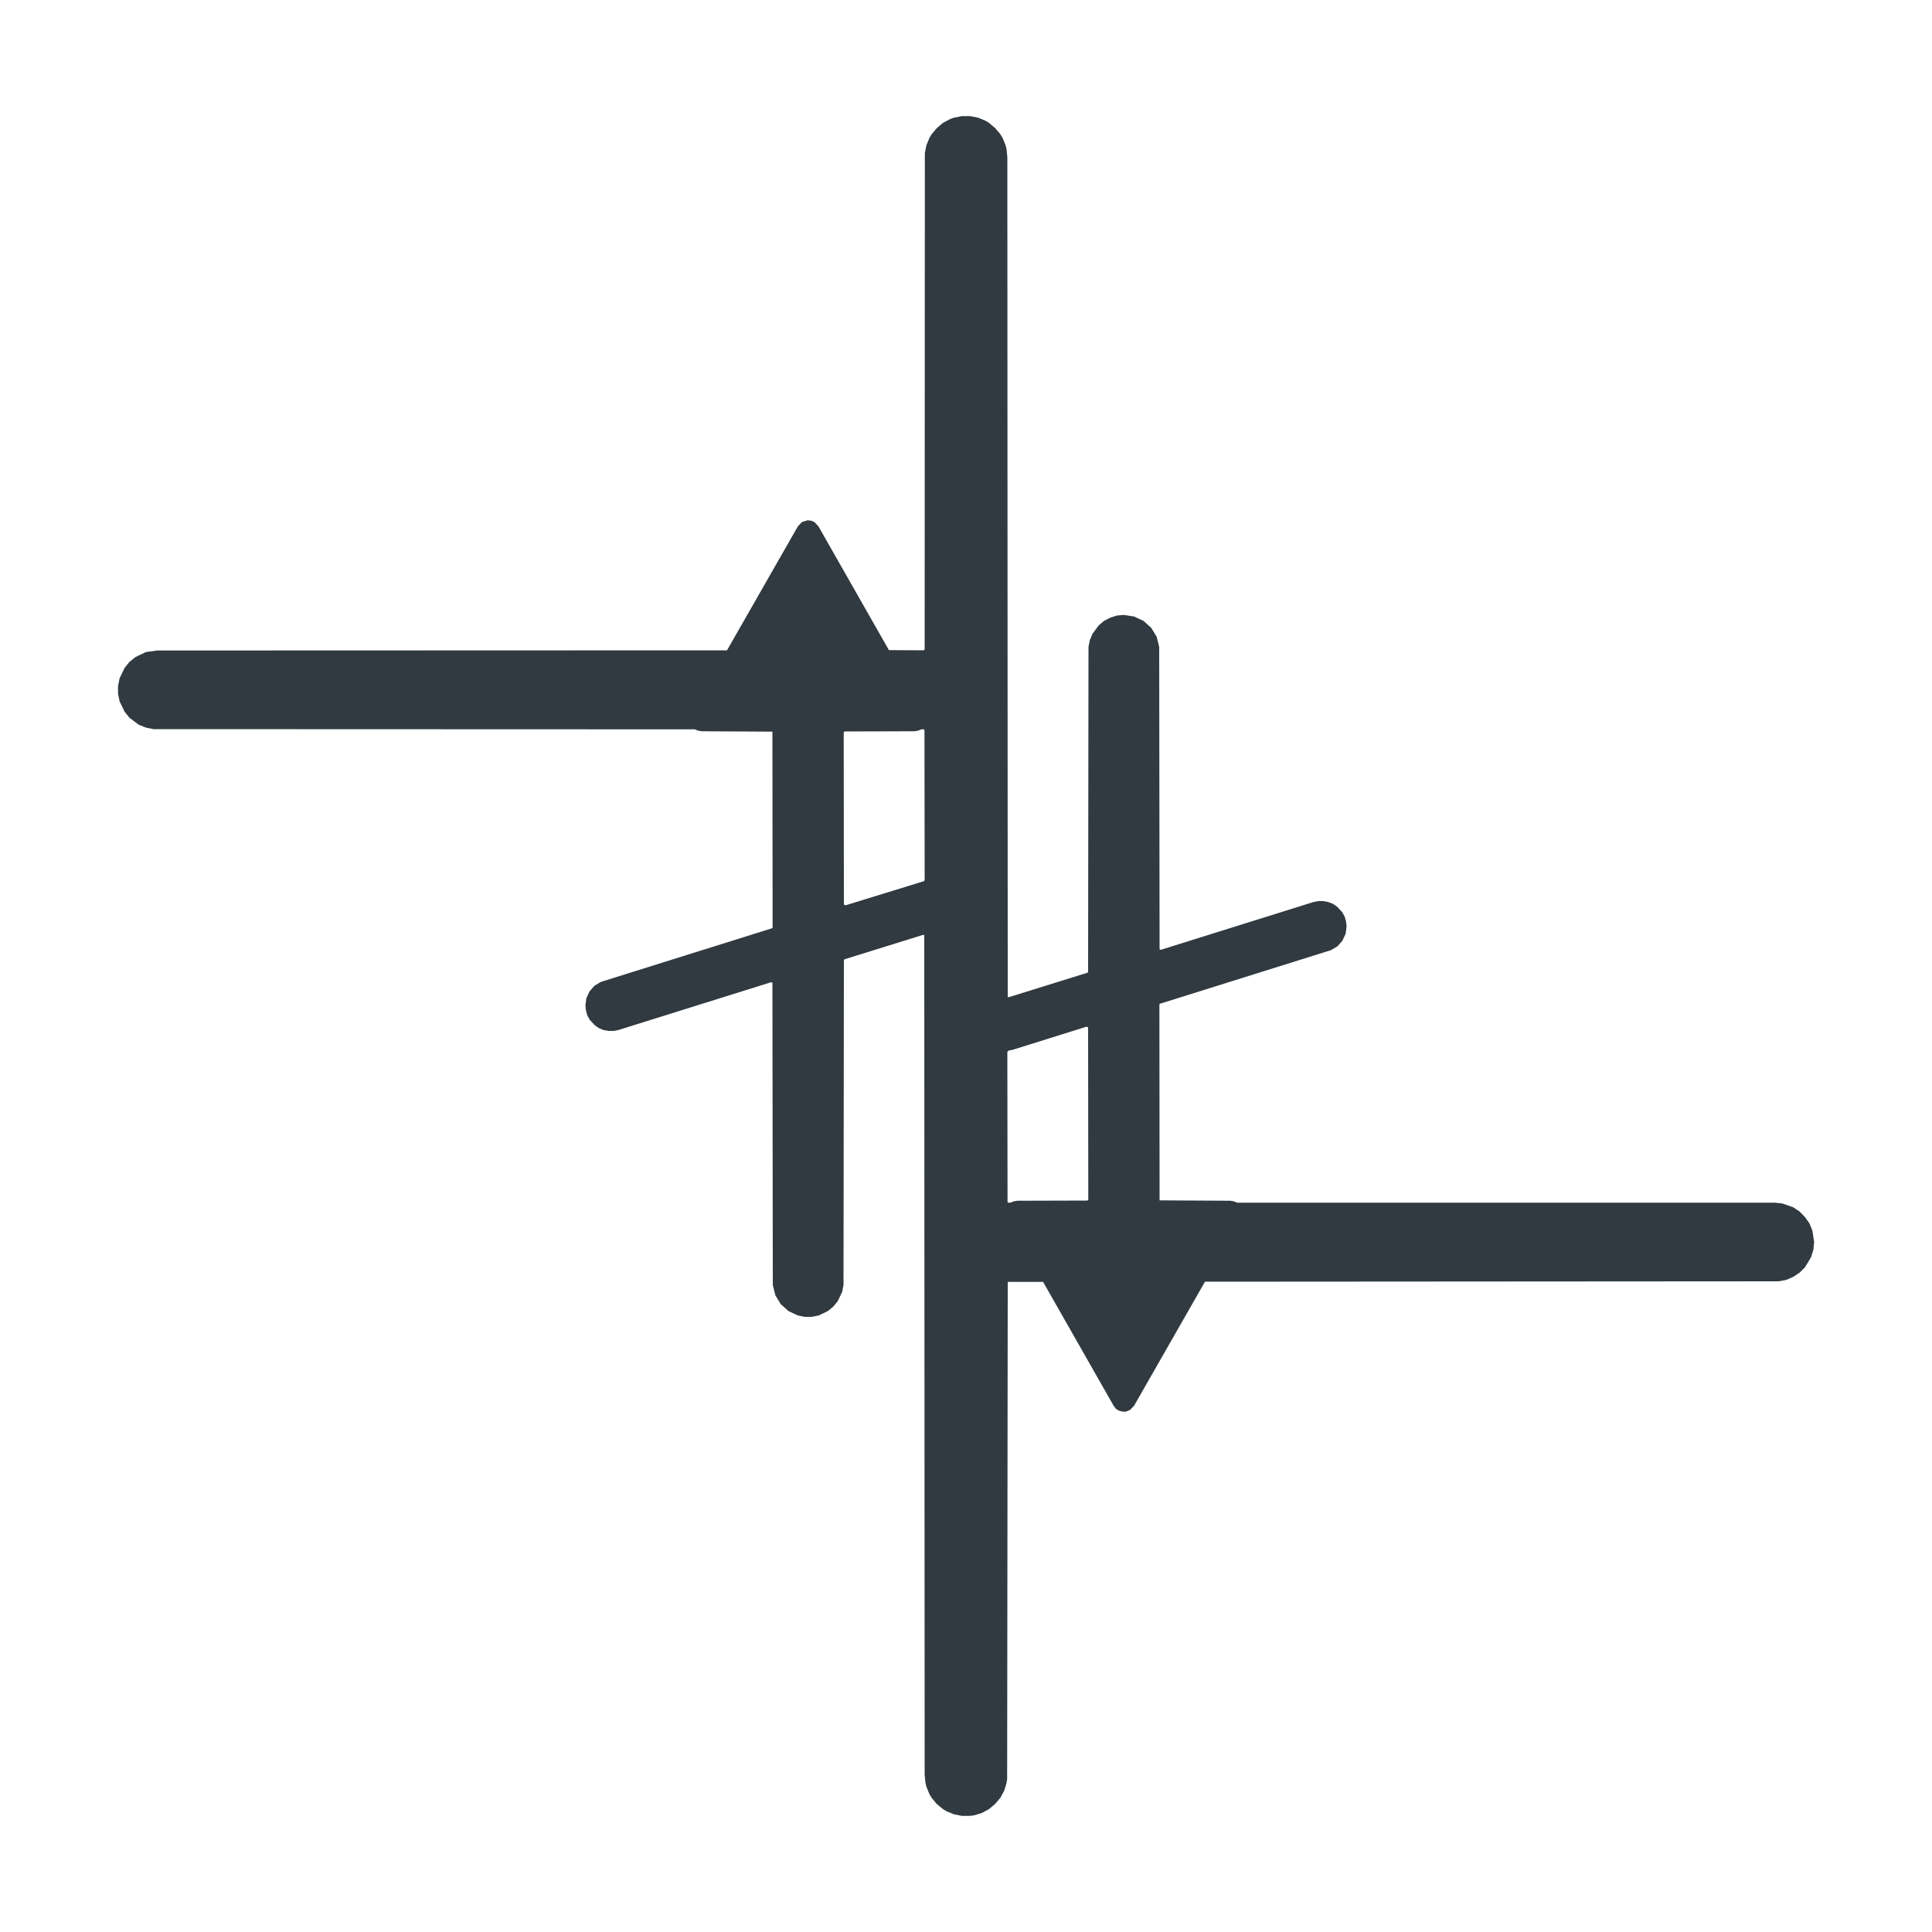
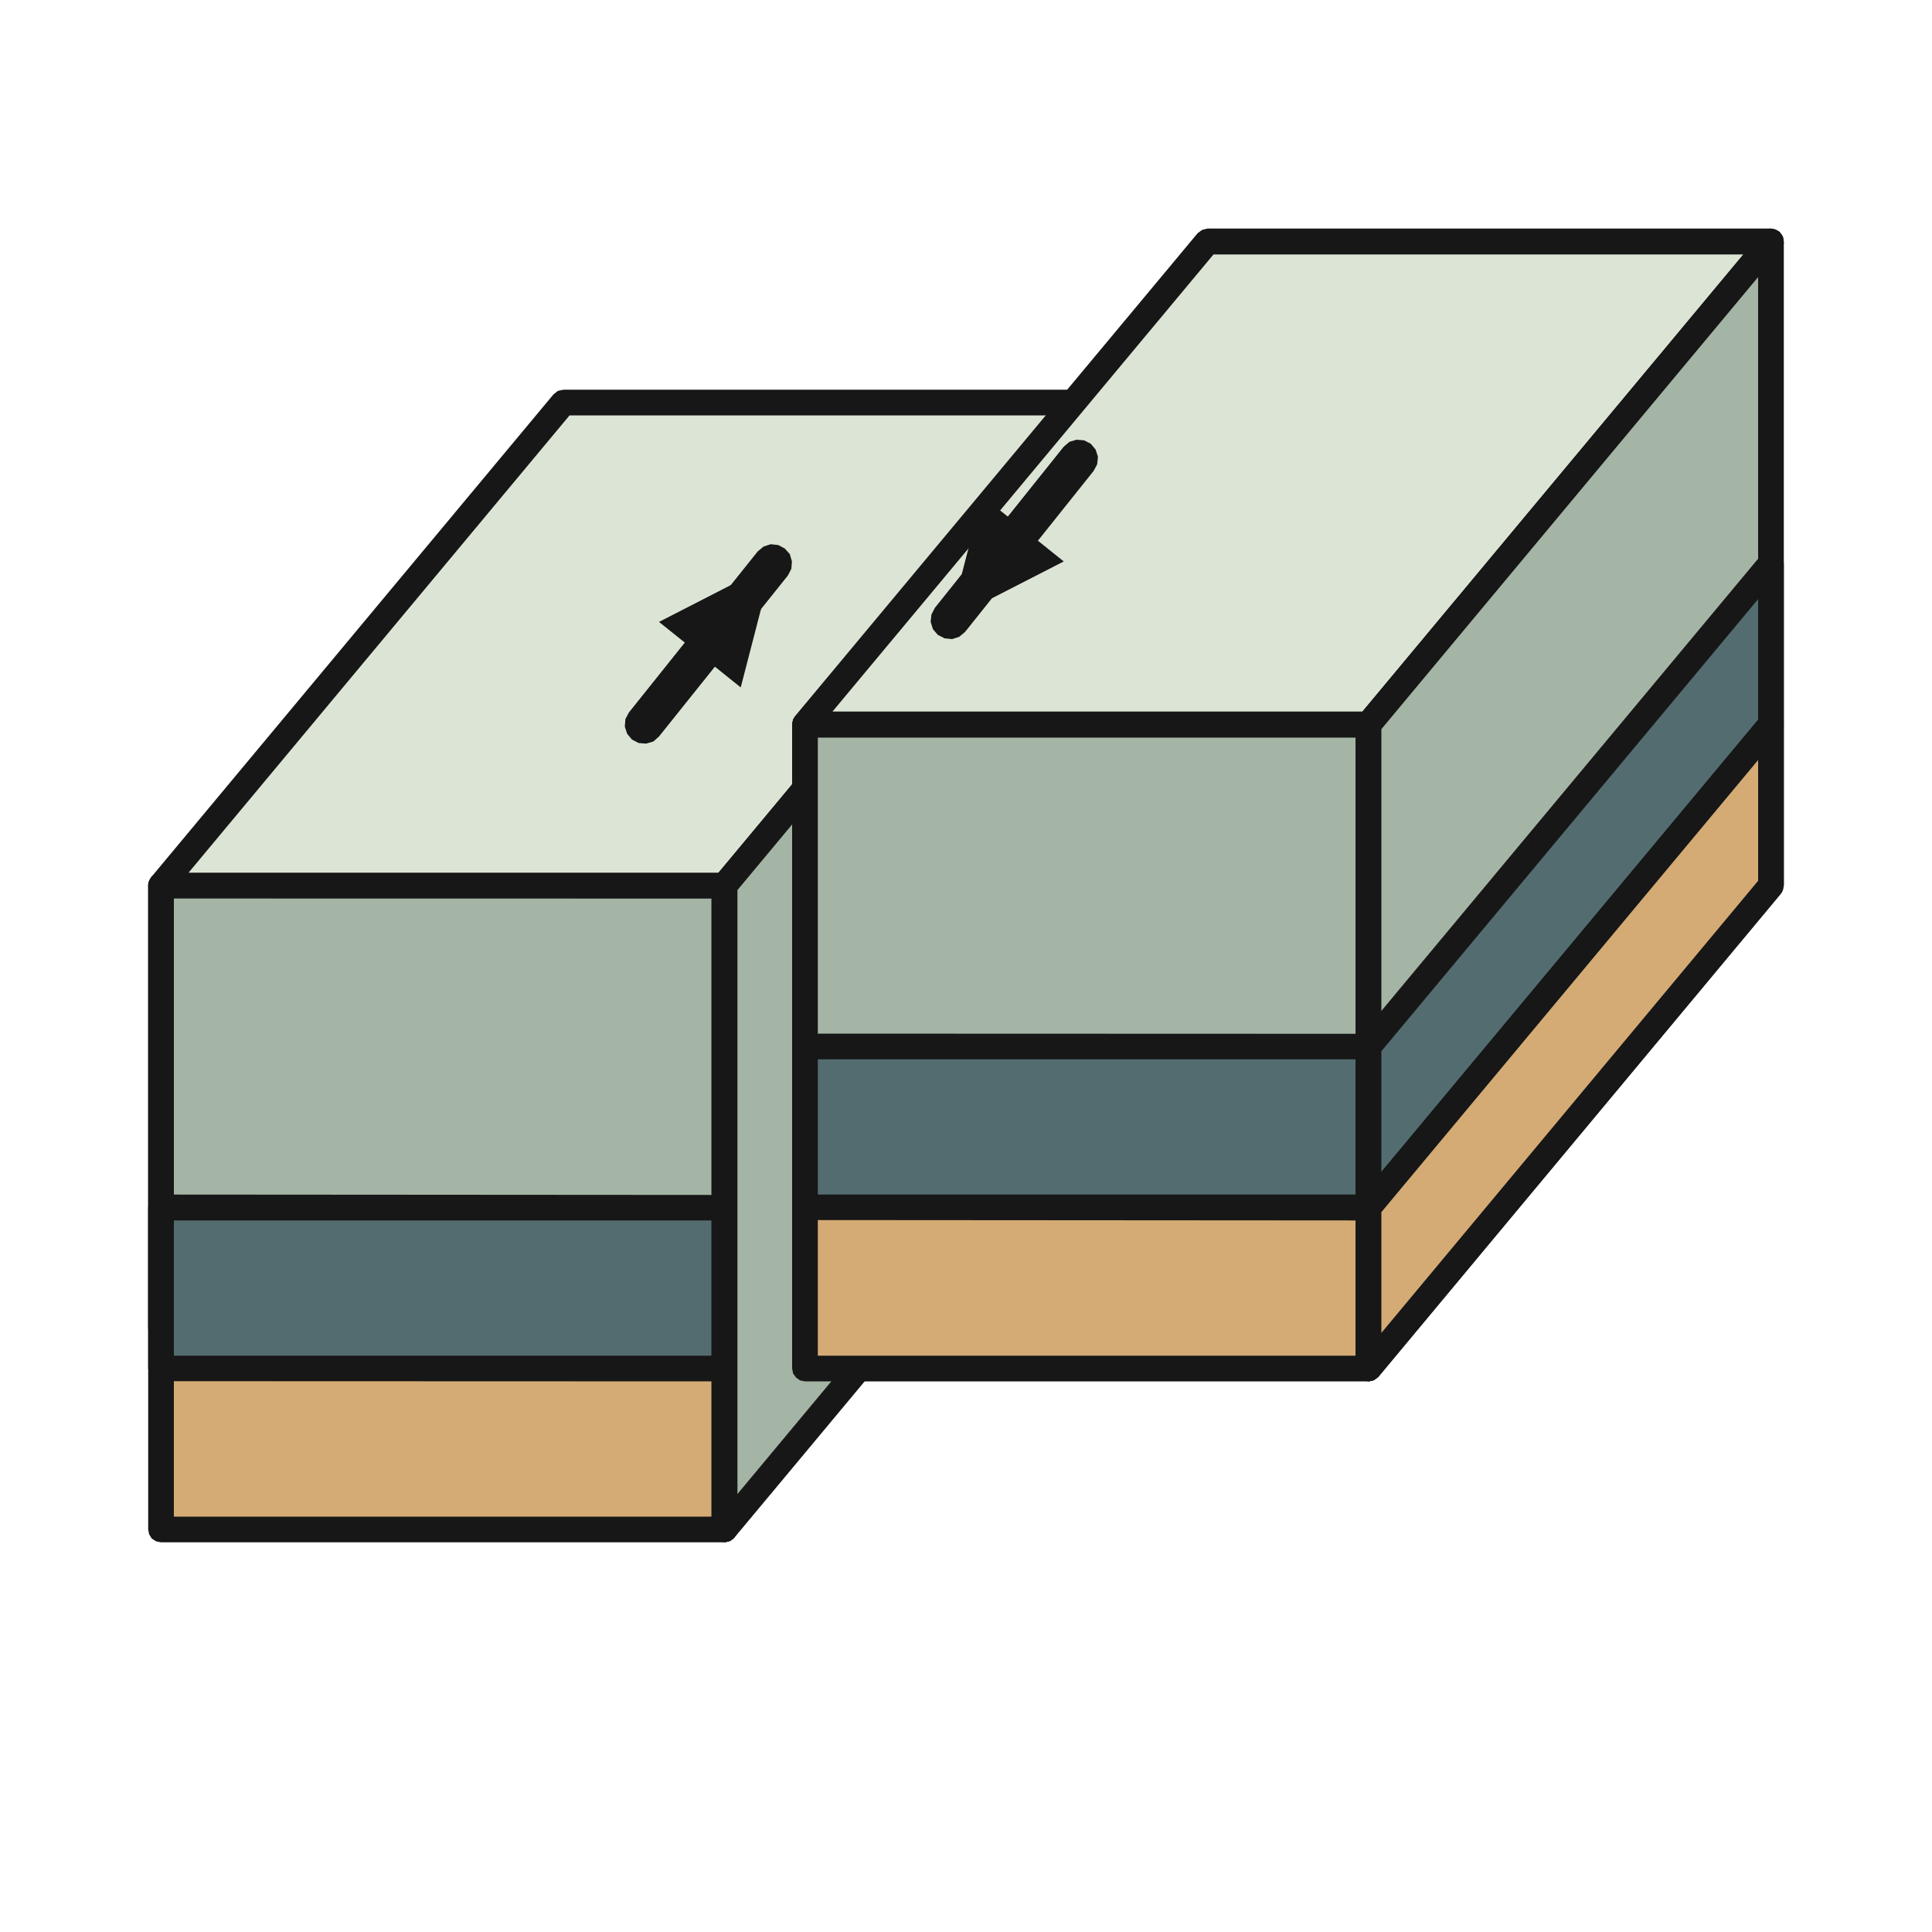
<svg xmlns="http://www.w3.org/2000/svg" viewBox="0 0 1000 1000" role="img" aria-labelledby="title desc">
-   <path fill="#303A40" d="M922.5 622.9 L928.2 624.9 L931.5 627.1 L934.3 630.0 L936.6 633.3 L938.1 637.0 L939.0 642.9 L938.6 646.9 L937.4 650.7 L934.3 655.9 L931.5 658.7 L928.2 660.9 L924.5 662.5 L920.6 663.2 L623.7 663.4 L587.0 727.6 L584.9 729.8 L582.6 730.7 L580.7 730.6 L579.0 730.1 L577.5 729.1 L576.4 727.6 L539.9 663.5 L521.6 663.5 L521.3 920.7 L521.0 922.8 L519.8 926.8 L517.8 930.5 L515.1 933.7 L511.9 936.4 L508.2 938.4 L504.2 939.6 L502.1 939.9 L497.9 939.9 L493.8 939.1 L489.9 937.5 L488.1 936.4 L484.8 933.7 L482.2 930.5 L481.1 928.7 L479.5 924.8 L479.0 922.7 L478.6 918.6 L478.4 484.0 L477.7 483.9 L437.2 496.5 L436.8 496.9 L436.6 665.2 L435.9 668.7 L433.6 673.5 L431.3 676.3 L428.5 678.6 L423.7 680.9 L420.1 681.6 L416.5 681.6 L413.0 680.9 L408.1 678.6 L404.1 675.0 L401.3 670.4 L400.0 665.1 L399.8 508.6 L399.1 508.4 L320.2 533.1 L317.7 533.6 L315.1 533.6 L312.5 533.2 L310.1 532.2 L307.9 530.7 L305.3 527.9 L304.0 525.6 L303.3 523.1 L303.0 520.5 L303.5 516.7 L305.1 513.2 L307.7 510.2 L311.1 508.2 L399.5 480.5 L399.9 480.1 L399.8 378.7 L363.2 378.5 L361.4 378.2 L359.6 377.5 L79.5 377.4 L75.5 376.6 L71.8 375.1 L67.0 371.5 L64.5 368.4 L61.9 363.0 L61.1 359.1 L61.1 355.1 L61.9 351.1 L64.5 345.7 L67.0 342.6 L70.1 340.1 L75.5 337.5 L81.4 336.7 L376.3 336.6 L413.0 272.4 L415.1 270.2 L418.0 269.3 L419.9 269.5 L421.5 270.2 L423.6 272.4 L460.1 336.5 L478.2 336.6 L478.6 336.0 L478.7 79.3 L479.5 75.2 L481.1 71.3 L482.2 69.5 L484.9 66.3 L488.1 63.6 L491.8 61.6 L493.8 60.9 L497.9 60.1 L502.1 60.1 L506.2 60.9 L510.1 62.5 L511.9 63.6 L515.1 66.3 L517.8 69.5 L518.9 71.3 L520.5 75.2 L521.0 77.3 L521.4 81.4 L521.6 516.0 L522.3 516.1 L562.8 503.5 L563.2 503.1 L563.4 334.8 L564.1 331.3 L565.5 328.0 L568.7 323.7 L571.4 321.4 L574.7 319.7 L578.1 318.6 L581.7 318.3 L587.0 319.1 L591.9 321.4 L595.9 325.0 L598.7 329.6 L600.0 334.9 L600.2 491.4 L600.9 491.6 L679.8 466.9 L682.3 466.4 L684.9 466.4 L687.5 466.9 L689.9 467.8 L692.1 469.3 L694.7 472.1 L696.0 474.4 L696.7 476.9 L697.0 479.5 L696.5 483.3 L694.8 486.9 L692.3 489.8 L688.9 491.8 L600.5 519.5 L600.1 519.9 L600.2 621.3 L636.8 621.5 L638.6 621.8 L640.4 622.5 L918.6 622.5 Z M522.0 543.8 L521.4 544.5 L521.5 622.1 L521.8 622.5 L523.0 622.5 L524.8 621.8 L526.6 621.5 L562.9 621.4 L563.3 620.8 L563.2 531.8 L562.4 531.4 L524.4 543.3 Z M437.6 468.6 L478.2 456.1 L478.6 455.5 L478.5 377.9 L478.2 377.5 L477.0 377.5 L475.2 378.2 L473.4 378.5 L437.1 378.6 L436.7 379.2 L436.8 468.2 Z" />
+   <path fill="#d5ab75" d="M83.3 458.3 L375.0 458.3 L375.0 791.7 L83.3 791.7 Z" />
+   <path fill="#171717" d="M76.7 458.3 L77.2 455.8 L78.6 453.6 L80.8 452.2 L83.3 451.7 L375.0 451.7 L377.6 452.2 L379.7 453.6 L381.2 455.8 L381.7 458.3 L381.7 791.7 L381.2 794.2 L379.7 796.4 L377.6 797.8 L375.0 798.3 L83.3 798.3 L80.8 797.8 L78.6 796.4 L77.2 794.2 L76.7 791.7 Z M90.0 465.0 L90.0 785.0 L368.3 785.0 L368.3 465.0 Z" />
+   <path fill="#a4b4a5" d="M83.3 458.3 L375.0 458.3 L375.0 687.5 L83.3 687.5 Z" />
+   <path fill="#171717" d="M76.7 458.3 L77.2 455.8 L78.6 453.6 L80.8 452.2 L83.3 451.7 L375.0 451.7 L376.3 451.8 L378.7 452.8 L380.5 454.6 L381.5 457.0 L381.7 458.3 L381.7 687.5 L381.5 688.8 L380.5 691.2 L379.7 692.2 L377.6 693.7 L375.0 694.2 L83.3 694.2 L80.8 693.7 L79.6 693.0 L78.6 692.2 L77.2 690.1 L76.7 687.5 Z M90.0 465.0 L90.0 680.8 L368.3 680.8 L368.3 465.0 Z" />
+   <path fill="#536c70" d="M83.3 625.0 L375.0 625.0 L375.0 708.3 L83.3 708.3 Z" />
+   <path fill="#171717" d="M76.7 625.0 L77.2 622.4 L78.6 620.3 L80.8 618.8 L83.3 618.3 L376.3 618.5 L378.7 619.5 L380.5 621.3 L381.5 623.7 L381.7 625.0 L381.5 709.6 L380.5 712.0 L379.7 713.0 L377.6 714.5 L375.0 715.0 L82.0 714.9 L79.6 713.9 L77.8 712.0 L77.2 710.9 L76.7 708.3 Z M90.0 631.7 L90.0 701.7 L368.3 701.7 L368.3 631.7 Z" />
+   <path fill="#dce5d5" d="M83.3 458.3 L291.7 208.3 L583.3 208.3 L375.0 458.3 Z" />
+   <path fill="#171717" d="M375.0 465.0 L82.1 464.9 L79.8 464.0 L77.9 462.2 L77.3 461.2 L76.7 458.7 L76.7 457.5 L77.0 456.3 L78.2 454.1 L286.5 204.1 L288.8 202.3 L291.7 201.7 L583.3 201.7 L584.6 201.8 L586.9 202.7 L588.7 204.4 L589.4 205.5 L589.8 206.7 L589.9 209.2 L589.2 211.6 L588.5 212.6 L380.1 462.6 L377.8 464.4 Z M97.6 451.7 L371.9 451.7 L569.1 215.0 L294.8 215.0 Z" />
+   <path fill="#a4b4a5" d="M375.0 458.3 L583.3 208.3 L583.3 541.7 L375.0 791.7 Z" />
+   <path fill="#171717" d="M368.3 458.3 L368.7 456.1 L369.9 454.1 L578.2 204.1 L580.3 202.4 L582.9 201.7 L585.6 202.1 L587.9 203.5 L589.5 205.7 L590.0 208.3 L590.0 541.7 L589.6 543.9 L588.5 545.9 L380.1 795.9 L378.0 797.6 L375.4 798.3 L372.7 797.9 L370.4 796.5 L368.9 794.3 L368.3 791.7 Z M381.7 460.7 L381.7 773.3 L576.7 539.3 L576.7 226.7 Z" />
+   <path fill="#d5ab75" d="M416.7 375.0 L708.3 375.0 L708.3 708.3 L416.7 708.3 Z" />
+   <path fill="#171717" d="M410.0 375.0 L410.5 372.4 L412.0 370.3 L414.1 368.8 L416.7 368.3 L708.3 368.3 L710.9 368.8 L713.0 370.3 L714.5 372.4 L715.0 375.0 L715.0 708.3 L714.5 710.9 L713.0 713.0 L710.9 714.5 L708.3 715.0 L416.7 715.0 L414.1 714.5 L412.0 713.0 L410.5 710.9 L410.0 708.3 Z M423.3 381.7 L423.3 701.7 L701.7 701.7 L701.7 381.7 Z" />
+   <path fill="#a4b4a5" d="M416.7 375.0 L708.3 375.0 L708.3 604.2 L416.7 604.2 Z" />
+   <path fill="#171717" d="M410.0 375.0 L410.5 372.4 L412.0 370.3 L414.1 368.8 L416.7 368.3 L708.3 368.3 L710.9 368.8 L712.0 369.5 L713.0 370.3 L714.5 372.4 L715.0 375.0 L715.0 604.2 L714.9 605.5 L713.9 607.9 L712.0 609.7 L709.6 610.7 L708.3 610.8 L416.7 610.8 L415.4 610.7 L413.0 609.7 L411.1 607.9 L410.1 605.5 L410.0 604.2 Z M423.3 381.7 L423.3 597.5 L701.7 597.5 L701.7 381.7 Z" />
+   <path fill="#536c70" d="M416.7 541.7 L708.3 541.7 L708.3 625.0 L416.7 625.0 Z" />
+   <path fill="#171717" d="M410.0 541.7 L410.5 539.1 L412.0 537.0 L414.1 535.5 L416.7 535.0 L709.6 535.1 L712.0 536.1 L713.9 538.0 L714.9 540.4 L715.0 541.7 L714.9 626.3 L713.9 628.7 L712.0 630.5 L710.9 631.2 L708.3 631.7 L415.4 631.5 L413.0 630.5 L412.0 629.7 L410.5 627.6 L410.0 625.0 Z M423.3 548.3 L423.3 618.3 L701.7 618.3 L701.7 548.3 Z" />
+   <path fill="#dce5d5" d="M416.7 375.0 L625.0 125.0 L916.7 125.0 L708.3 375.0 Z" />
+   <path fill="#171717" d="M416.7 381.7 L414.2 381.2 L413.1 380.6 L411.3 378.9 L410.6 377.8 L410.2 376.6 L410.1 374.1 L410.8 371.8 L411.5 370.7 L619.9 120.7 L622.2 119.0 L625.0 118.3 L916.7 118.3 L917.9 118.5 L920.2 119.4 L921.2 120.1 L922.7 122.2 L923.1 123.4 L923.3 125.9 L922.5 128.2 L921.8 129.3 L713.5 379.3 L711.2 381.0 L708.3 381.7 Z M430.9 368.3 L705.2 368.3 L902.4 131.7 L628.1 131.7 Z" />
+   <path fill="#a4b4a5" d="M708.3 375.0 L916.7 125.0 L916.7 458.3 L708.3 708.3 Z" />
+   <path fill="#171717" d="M701.7 375.0 L702.1 372.7 L703.2 370.7 L911.5 120.7 L913.7 119.1 L916.3 118.3 L918.9 118.7 L921.2 120.1 L922.8 122.4 L923.3 125.0 L923.3 458.3 L922.9 460.6 L921.8 462.6 L713.5 712.6 L711.3 714.3 L708.7 715.0 L706.1 714.6 L703.8 713.2 L702.2 711.0 L701.7 708.3 Z M715.0 377.4 L715.0 689.9 L910.0 455.9 L910.0 143.4 Z" />
+   <path fill="#536c70" d="M708.3 541.7 L916.7 291.7 L916.7 375.0 L708.3 625.0 Z" />
+   <path fill="#171717" d="M701.7 541.7 L702.1 539.4 L703.2 537.4 L911.5 287.4 L913.7 285.7 L916.3 285.0 L918.9 285.4 L921.2 286.8 L922.8 289.0 L923.3 291.7 L923.3 375.0 L922.4 378.3 L713.5 629.3 L711.3 630.9 L708.7 631.7 L706.1 631.3 L703.8 629.9 L702.2 627.6 L701.7 625.0 Z M715.0 544.1 L715.0 606.6 L910.0 372.6 L910.0 310.1 Z" />
+   <path fill="#d5ab75" d="M708.3 625.0 L916.7 375.0 L916.7 458.3 L708.3 708.3 Z" />
+   <path fill="#171717" d="M701.7 625.0 L702.1 622.7 L703.2 620.7 L911.5 370.7 L913.7 369.1 L916.3 368.3 L918.9 368.7 L921.2 370.1 L922.8 372.4 L923.3 375.0 L923.3 458.3 L922.4 461.7 L713.5 712.6 L711.3 714.3 L708.7 715.0 L706.1 714.6 L703.8 713.2 L702.2 711.0 L701.7 708.3 Z M715.0 627.4 L715.0 689.9 L910.0 455.9 L910.0 393.4 Z" />
+   <path fill="#171717" d="M407.8 297.9 L341.1 381.2 L338.2 383.8 L334.4 384.9 L330.6 384.6 L327.1 382.8 L324.6 379.8 L323.4 376.1 L323.7 372.2 L325.5 368.8 L392.2 285.4 L395.2 282.9 L398.9 281.7 L402.8 282.1 L406.2 283.9 L408.8 286.8 L409.9 290.6 L409.6 294.4 Z" />
+   <path fill="#171717" d="M400.0 291.7 L383.4 355.8 L341.1 321.9 Z" />
+   <path fill="#171717" d="M483.9 314.6 L550.5 231.3 L553.5 228.7 L557.2 227.6 L561.1 227.9 L564.6 229.7 L567.1 232.7 L568.3 236.4 L567.9 240.3 L566.1 243.7 L499.5 327.1 L496.5 329.6 L492.8 330.8 L488.9 330.4 L485.4 328.6 L482.9 325.7 L481.7 321.9 L482.1 318.1 Z" />
+   <path fill="#171717" d="M491.7 320.8 L508.3 256.7 L550.6 290.6 Z" />
</svg>
